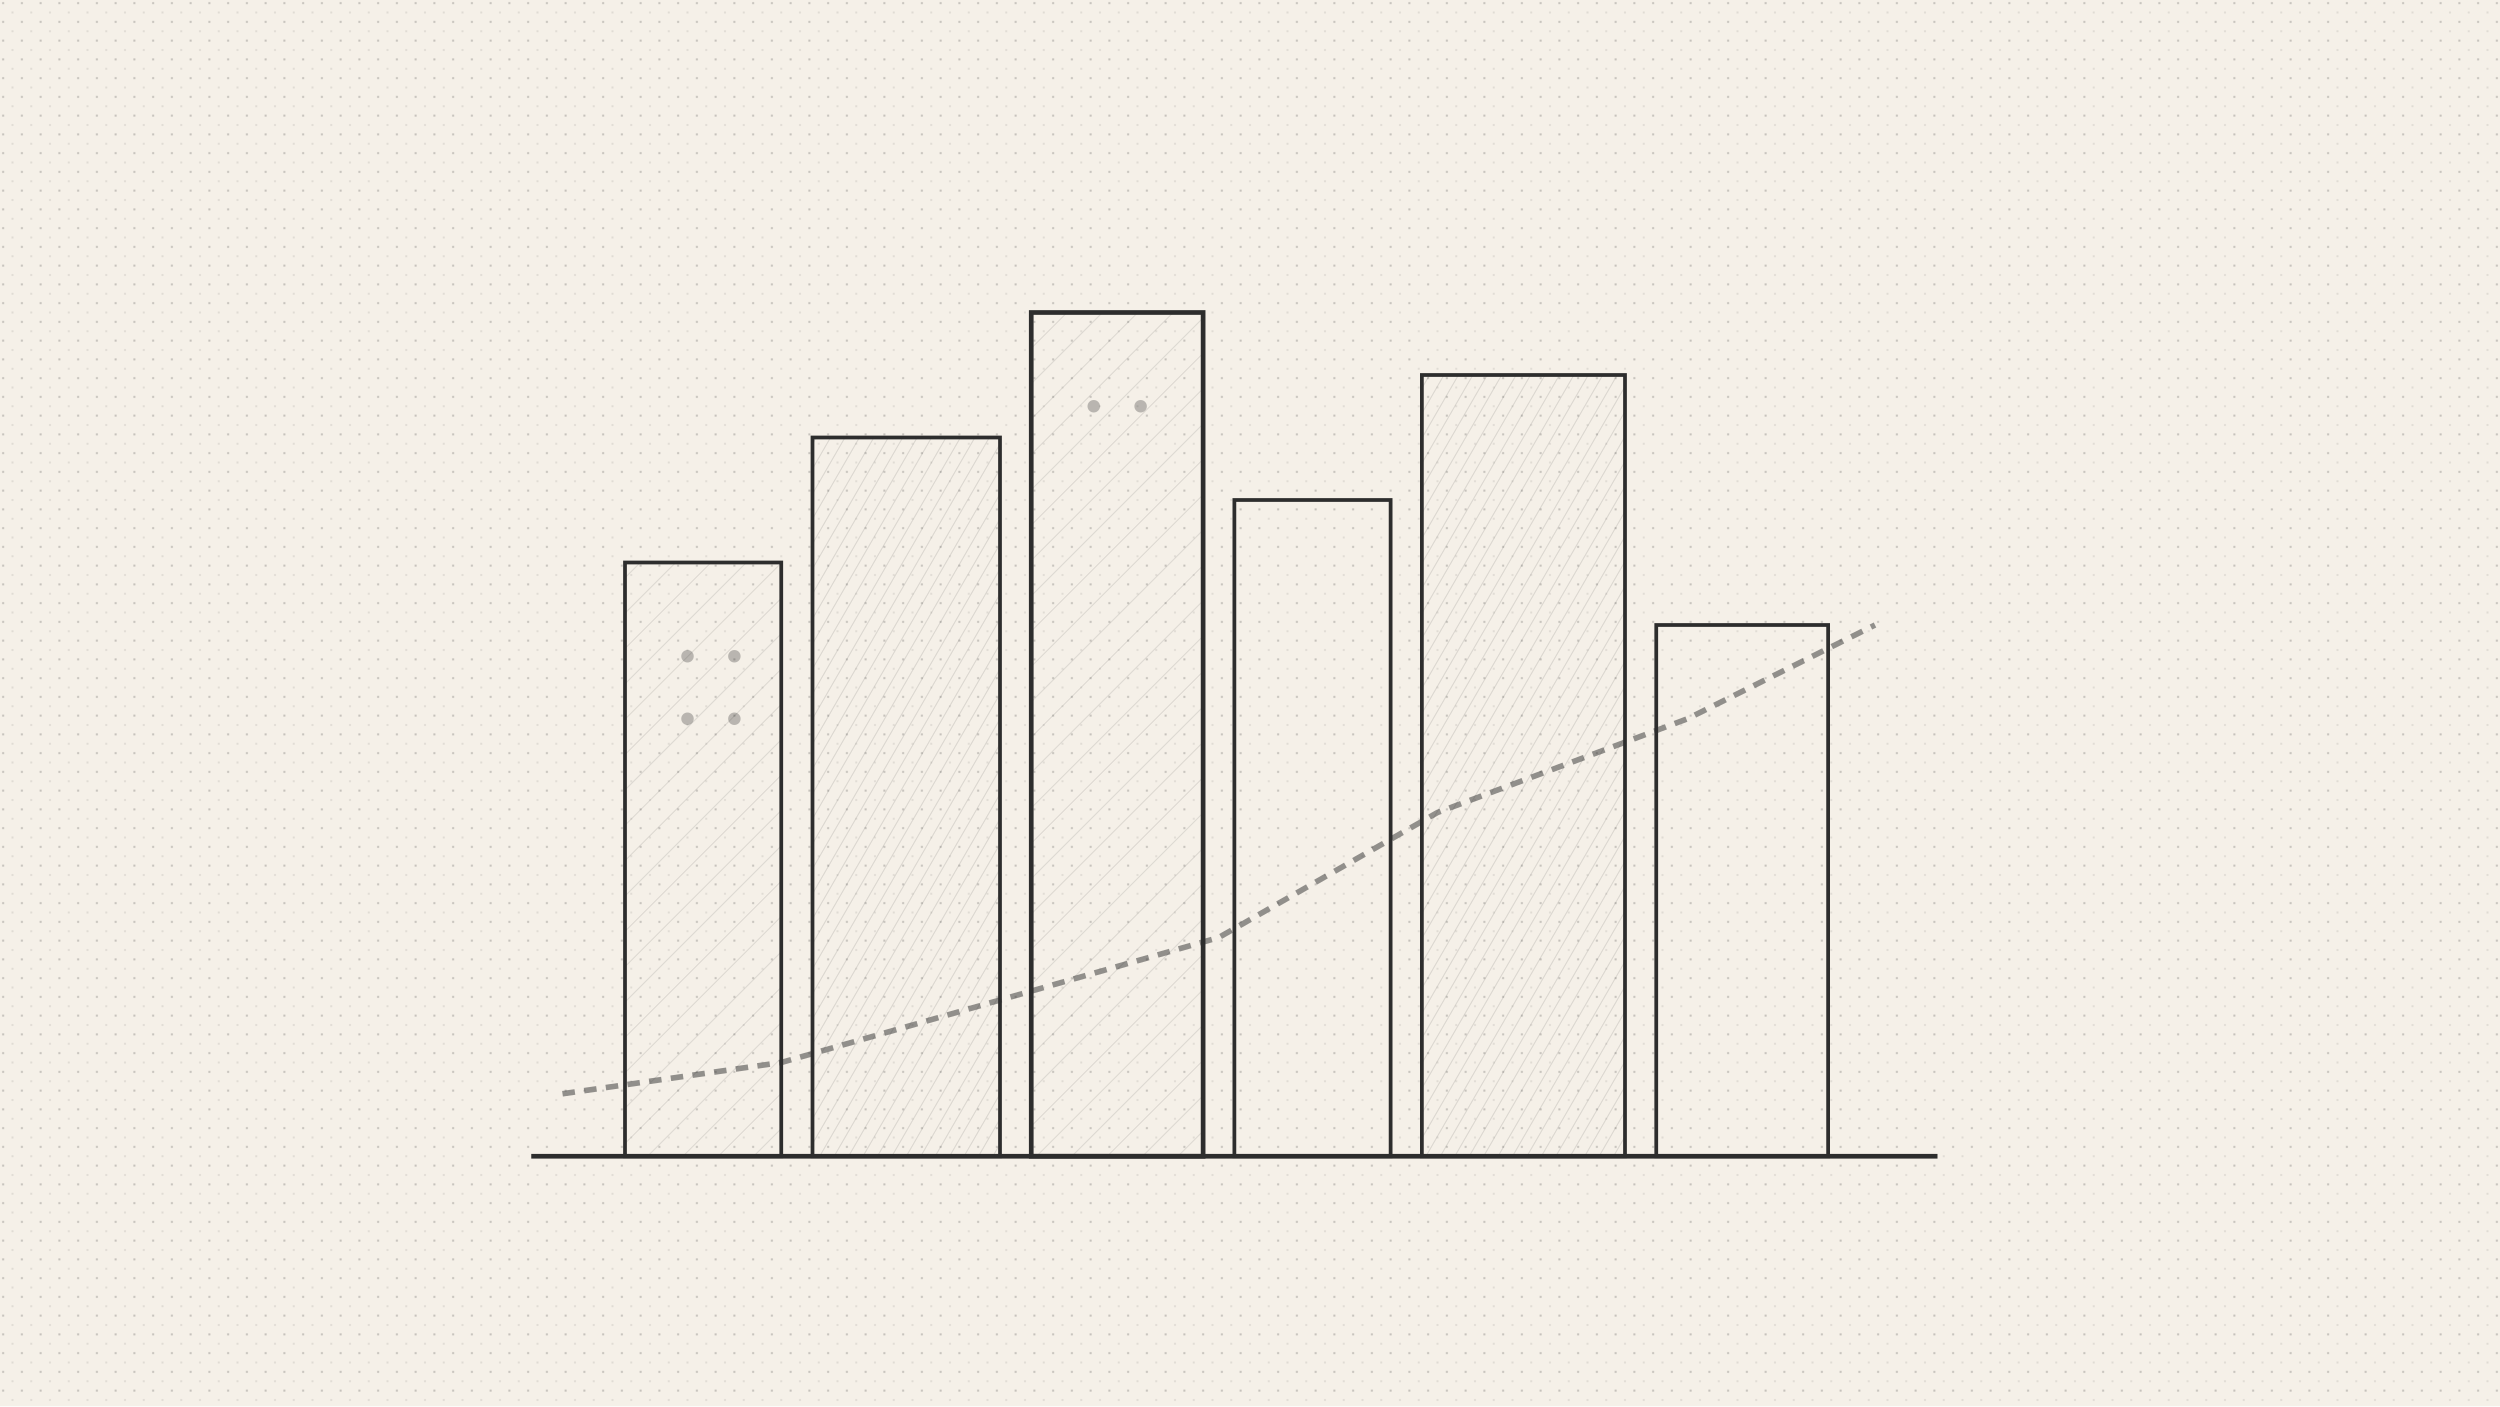
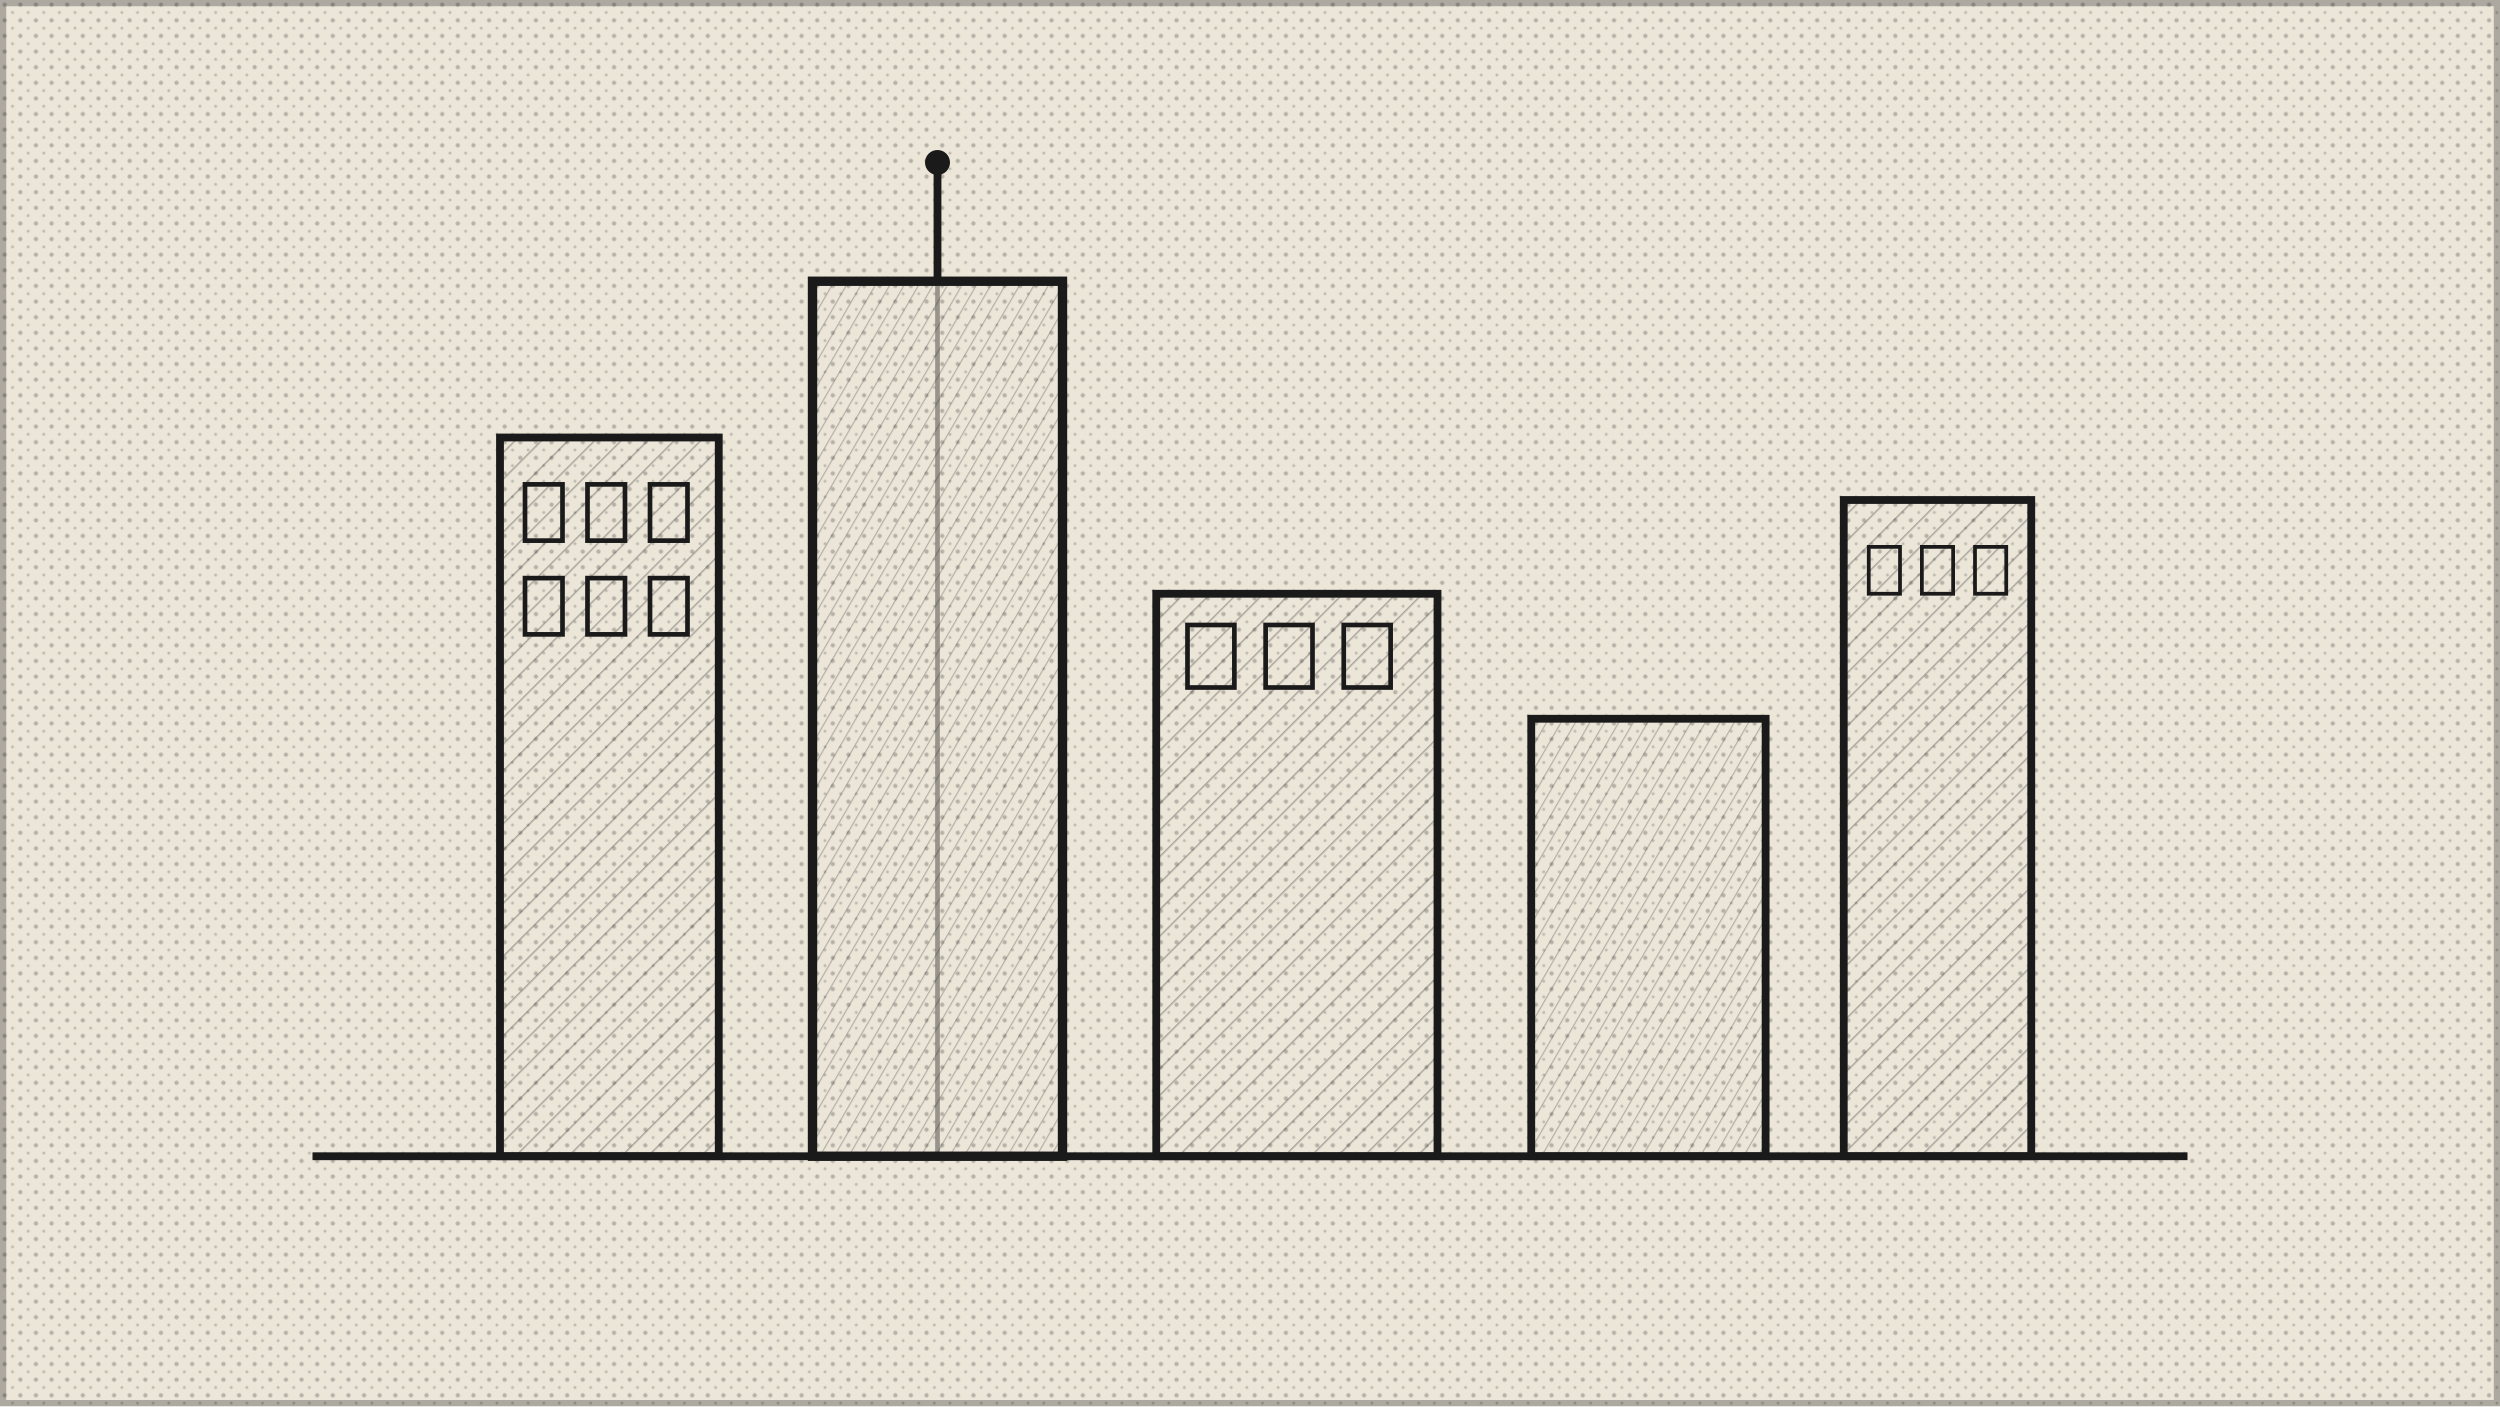
<svg xmlns="http://www.w3.org/2000/svg" viewBox="0 0 800 450" width="800" height="450">
  <defs>
-     <pattern id="crosshatch" width="8" height="8" patternUnits="userSpaceOnUse" patternTransform="rotate(45)">
-       <line x1="0" y1="0" x2="0" y2="8" stroke="#2d2d2d" stroke-width="0.5" opacity="0.15" />
+     <pattern id="crosshatch" width="6" height="6" patternUnits="userSpaceOnUse" patternTransform="rotate(45)">
+       <line x1="0" y1="0" x2="0" y2="6" stroke="#1a1a1a" stroke-width="1" opacity="0.3" />
    </pattern>
-     <pattern id="stipple" width="6" height="6" patternUnits="userSpaceOnUse">
-       <circle cx="1" cy="1" r="0.4" fill="#2d2d2d" opacity="0.2" />
-       <circle cx="4" cy="4" r="0.3" fill="#2d2d2d" opacity="0.15" />
+     <pattern id="stipple" width="5" height="5" patternUnits="userSpaceOnUse">
+       <circle cx="1.5" cy="1.5" r="0.7" fill="#1a1a1a" opacity="0.25" />
+       <circle cx="4" cy="4" r="0.5" fill="#1a1a1a" opacity="0.2" />
    </pattern>
-     <pattern id="hatch-dense" width="4" height="4" patternUnits="userSpaceOnUse" patternTransform="rotate(30)">
-       <line x1="0" y1="0" x2="0" y2="4" stroke="#2d2d2d" stroke-width="0.4" opacity="0.2" />
+     <pattern id="hatch" width="4" height="4" patternUnits="userSpaceOnUse" patternTransform="rotate(30)">
+       <line x1="0" y1="0" x2="0" y2="4" stroke="#1a1a1a" stroke-width="0.8" opacity="0.25" />
    </pattern>
  </defs>
-   <rect width="800" height="450" fill="#f5f0e8" />
+   <rect width="800" height="450" fill="#ece6d9" />
  <rect width="800" height="450" fill="url(#stipple)" />
-   <rect x="200" y="180" width="50" height="190" fill="none" stroke="#2d2d2d" stroke-width="1.2" />
-   <rect x="200" y="180" width="50" height="190" fill="url(#crosshatch)" />
-   <rect x="260" y="140" width="60" height="230" fill="none" stroke="#2d2d2d" stroke-width="1.2" />
-   <rect x="260" y="140" width="60" height="230" fill="url(#hatch-dense)" />
-   <rect x="330" y="100" width="55" height="270" fill="none" stroke="#2d2d2d" stroke-width="1.5" />
-   <rect x="330" y="100" width="55" height="270" fill="url(#crosshatch)" />
-   <rect x="395" y="160" width="50" height="210" fill="none" stroke="#2d2d2d" stroke-width="1.2" />
-   <rect x="455" y="120" width="65" height="250" fill="none" stroke="#2d2d2d" stroke-width="1.2" />
-   <rect x="455" y="120" width="65" height="250" fill="url(#hatch-dense)" />
-   <rect x="530" y="200" width="55" height="170" fill="none" stroke="#2d2d2d" stroke-width="1.2" />
-   <circle cx="220" cy="210" r="2" fill="#2d2d2d" opacity="0.3" />
-   <circle cx="235" cy="210" r="2" fill="#2d2d2d" opacity="0.3" />
-   <circle cx="220" cy="230" r="2" fill="#2d2d2d" opacity="0.3" />
-   <circle cx="235" cy="230" r="2" fill="#2d2d2d" opacity="0.3" />
-   <circle cx="350" cy="130" r="2" fill="#2d2d2d" opacity="0.3" />
-   <circle cx="365" cy="130" r="2" fill="#2d2d2d" opacity="0.3" />
-   <line x1="170" y1="370" x2="620" y2="370" stroke="#2d2d2d" stroke-width="1.5" />
-   <polyline points="180,350 250,340 320,320 390,300 460,260 540,230 600,200" fill="none" stroke="#2d2d2d" stroke-width="1.8" stroke-dasharray="4,3" opacity="0.5" />
+   <rect x="1" y="1" width="798" height="448" fill="none" stroke="#1a1a1a" stroke-width="2" opacity="0.3" />
+   <line x1="100" y1="370" x2="700" y2="370" stroke="#1a1a1a" stroke-width="2.5" />
+   <rect x="160" y="140" width="70" height="230" fill="url(#crosshatch)" stroke="#1a1a1a" stroke-width="2.5" />
+   <rect x="168" y="155" width="12" height="18" fill="none" stroke="#1a1a1a" stroke-width="1.5" />
+   <rect x="188" y="155" width="12" height="18" fill="none" stroke="#1a1a1a" stroke-width="1.5" />
+   <rect x="208" y="155" width="12" height="18" fill="none" stroke="#1a1a1a" stroke-width="1.5" />
+   <rect x="168" y="185" width="12" height="18" fill="none" stroke="#1a1a1a" stroke-width="1.5" />
+   <rect x="188" y="185" width="12" height="18" fill="none" stroke="#1a1a1a" stroke-width="1.5" />
+   <rect x="208" y="185" width="12" height="18" fill="none" stroke="#1a1a1a" stroke-width="1.5" />
+   <rect x="260" y="90" width="80" height="280" fill="url(#hatch)" stroke="#1a1a1a" stroke-width="3" />
+   <line x1="300" y1="90" x2="300" y2="370" stroke="#1a1a1a" stroke-width="1.5" opacity="0.4" />
+   <line x1="300" y1="90" x2="300" y2="55" stroke="#1a1a1a" stroke-width="2.5" />
+   <circle cx="300" cy="52" r="4" fill="#1a1a1a" />
+   <rect x="370" y="190" width="90" height="180" fill="url(#crosshatch)" stroke="#1a1a1a" stroke-width="2.5" />
+   <rect x="380" y="200" width="15" height="20" fill="none" stroke="#1a1a1a" stroke-width="1.5" />
+   <rect x="405" y="200" width="15" height="20" fill="none" stroke="#1a1a1a" stroke-width="1.5" />
+   <rect x="430" y="200" width="15" height="20" fill="none" stroke="#1a1a1a" stroke-width="1.5" />
+   <rect x="490" y="230" width="75" height="140" fill="url(#hatch)" stroke="#1a1a1a" stroke-width="2.5" />
+   <rect x="590" y="160" width="60" height="210" fill="url(#crosshatch)" stroke="#1a1a1a" stroke-width="2.5" />
+   <rect x="598" y="175" width="10" height="15" fill="none" stroke="#1a1a1a" stroke-width="1.2" />
+   <rect x="615" y="175" width="10" height="15" fill="none" stroke="#1a1a1a" stroke-width="1.2" />
+   <rect x="632" y="175" width="10" height="15" fill="none" stroke="#1a1a1a" stroke-width="1.2" />
</svg>
